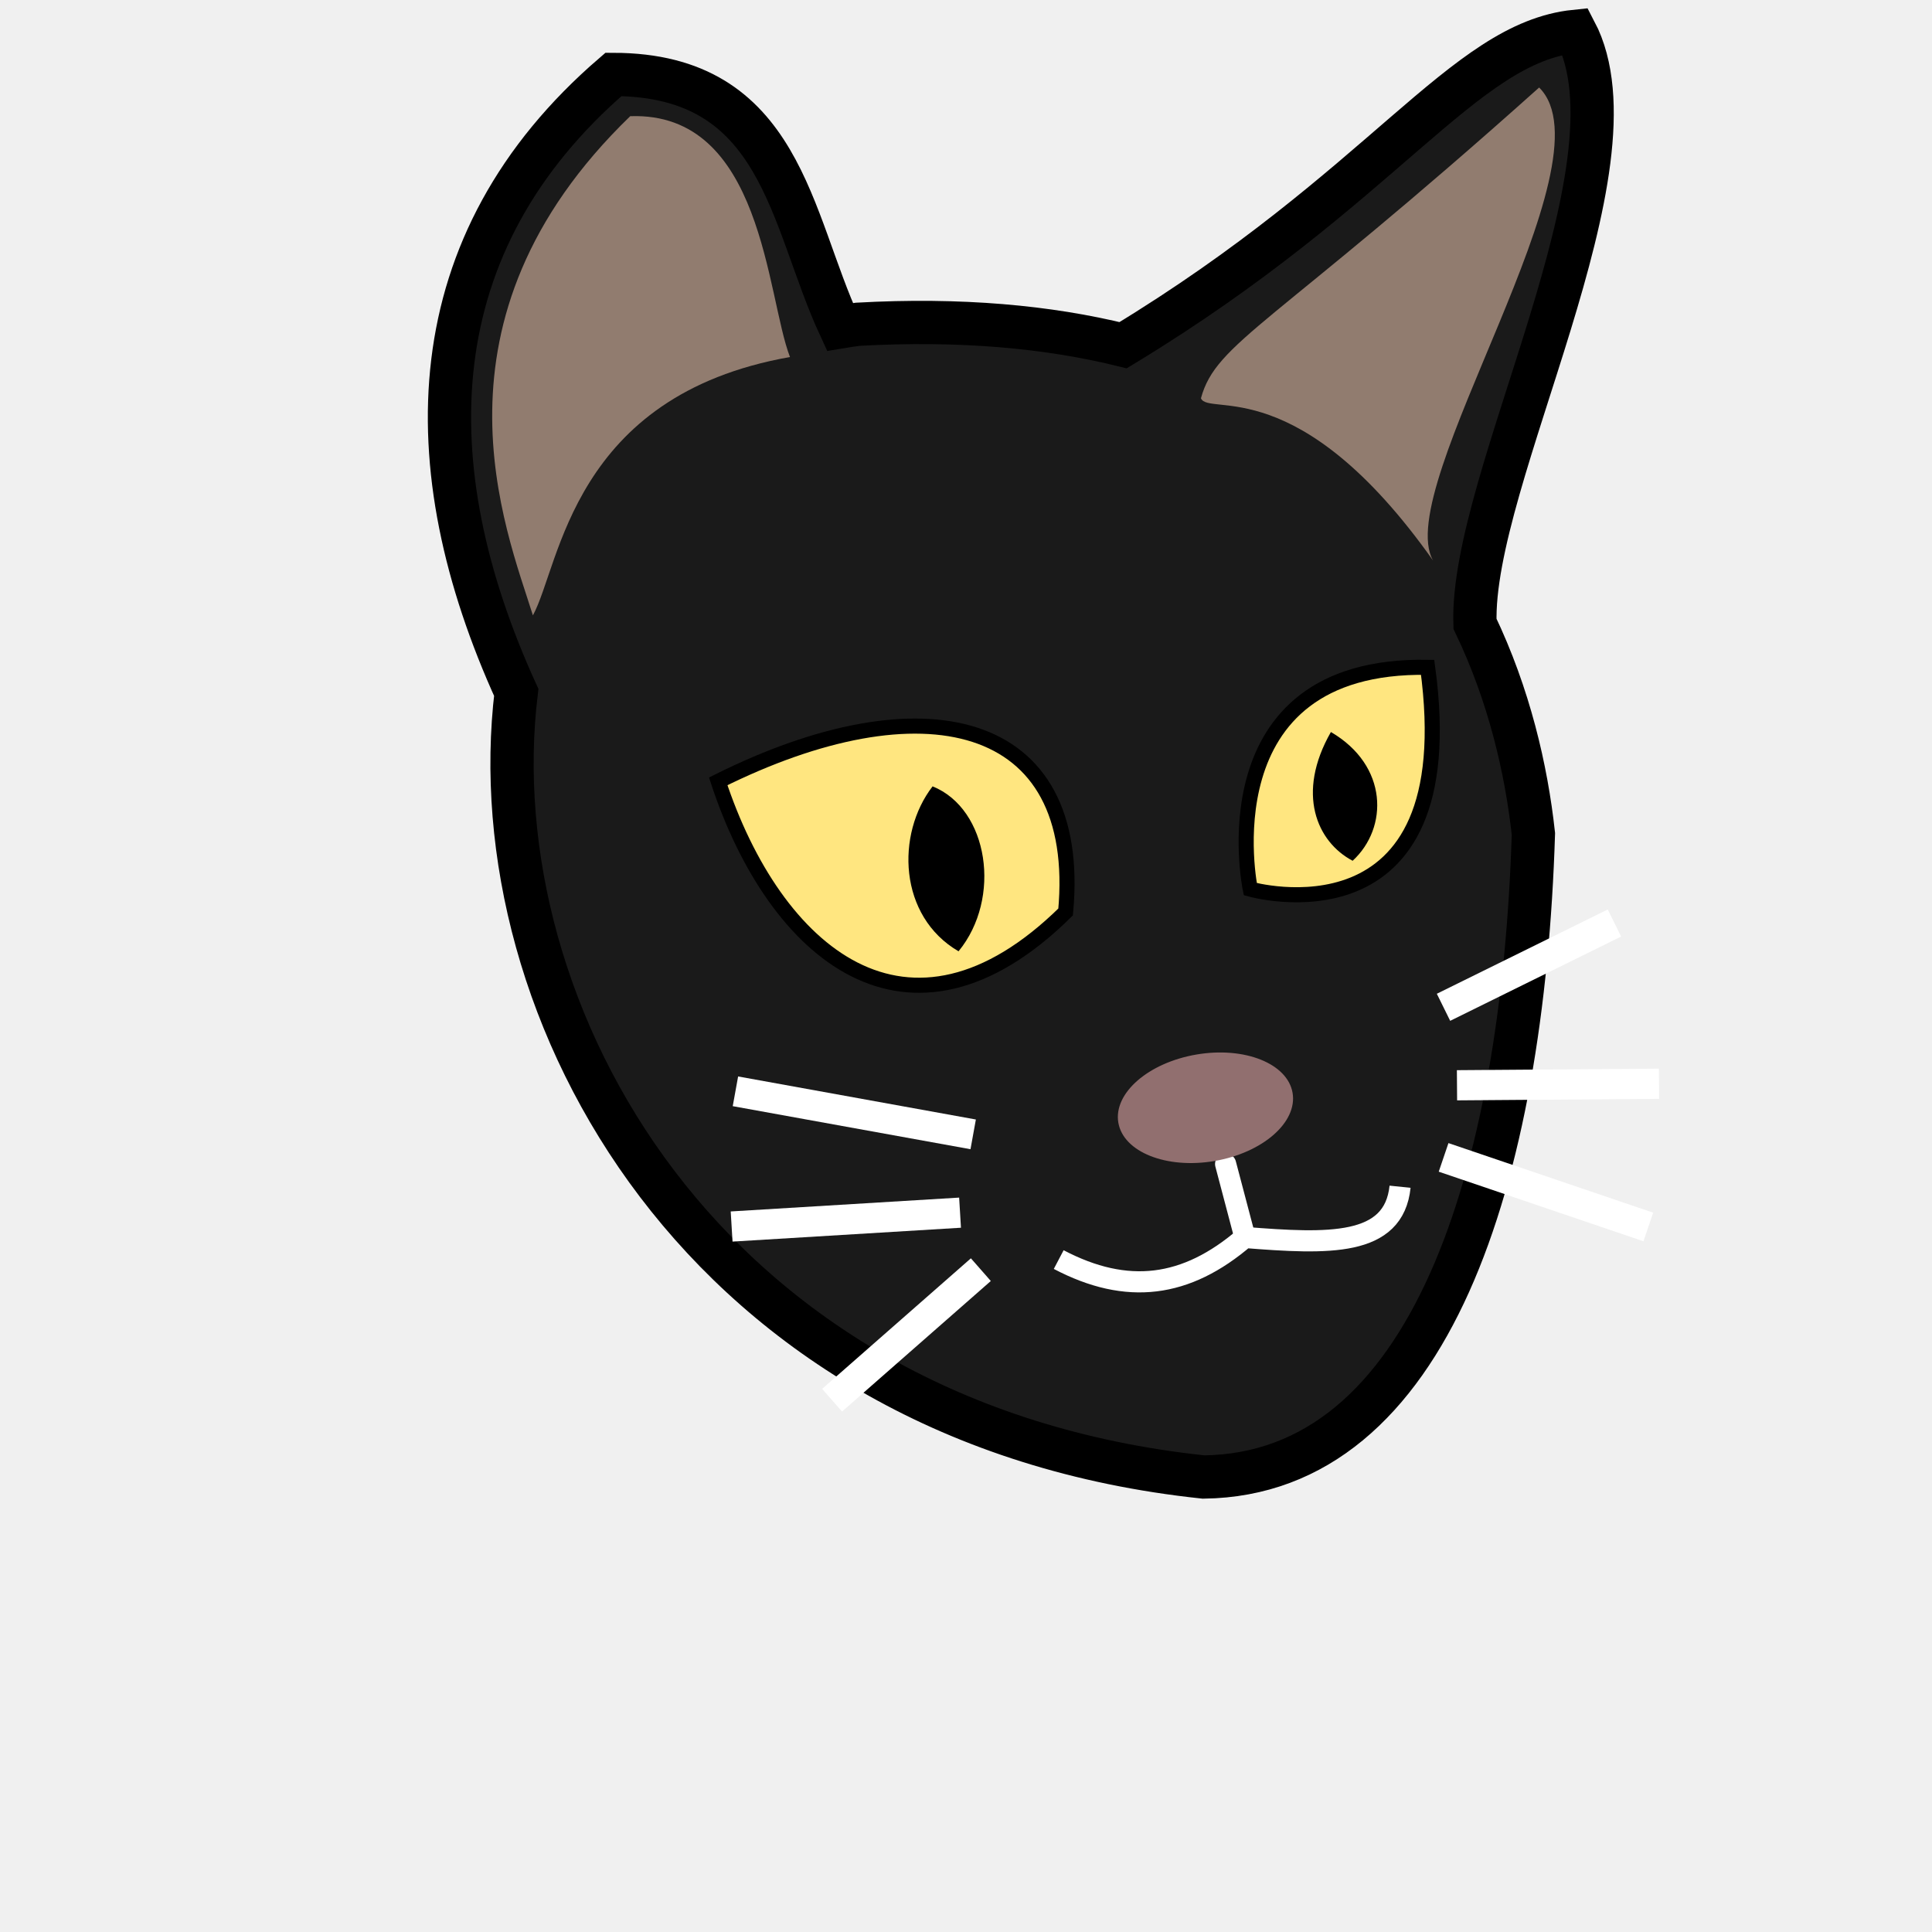
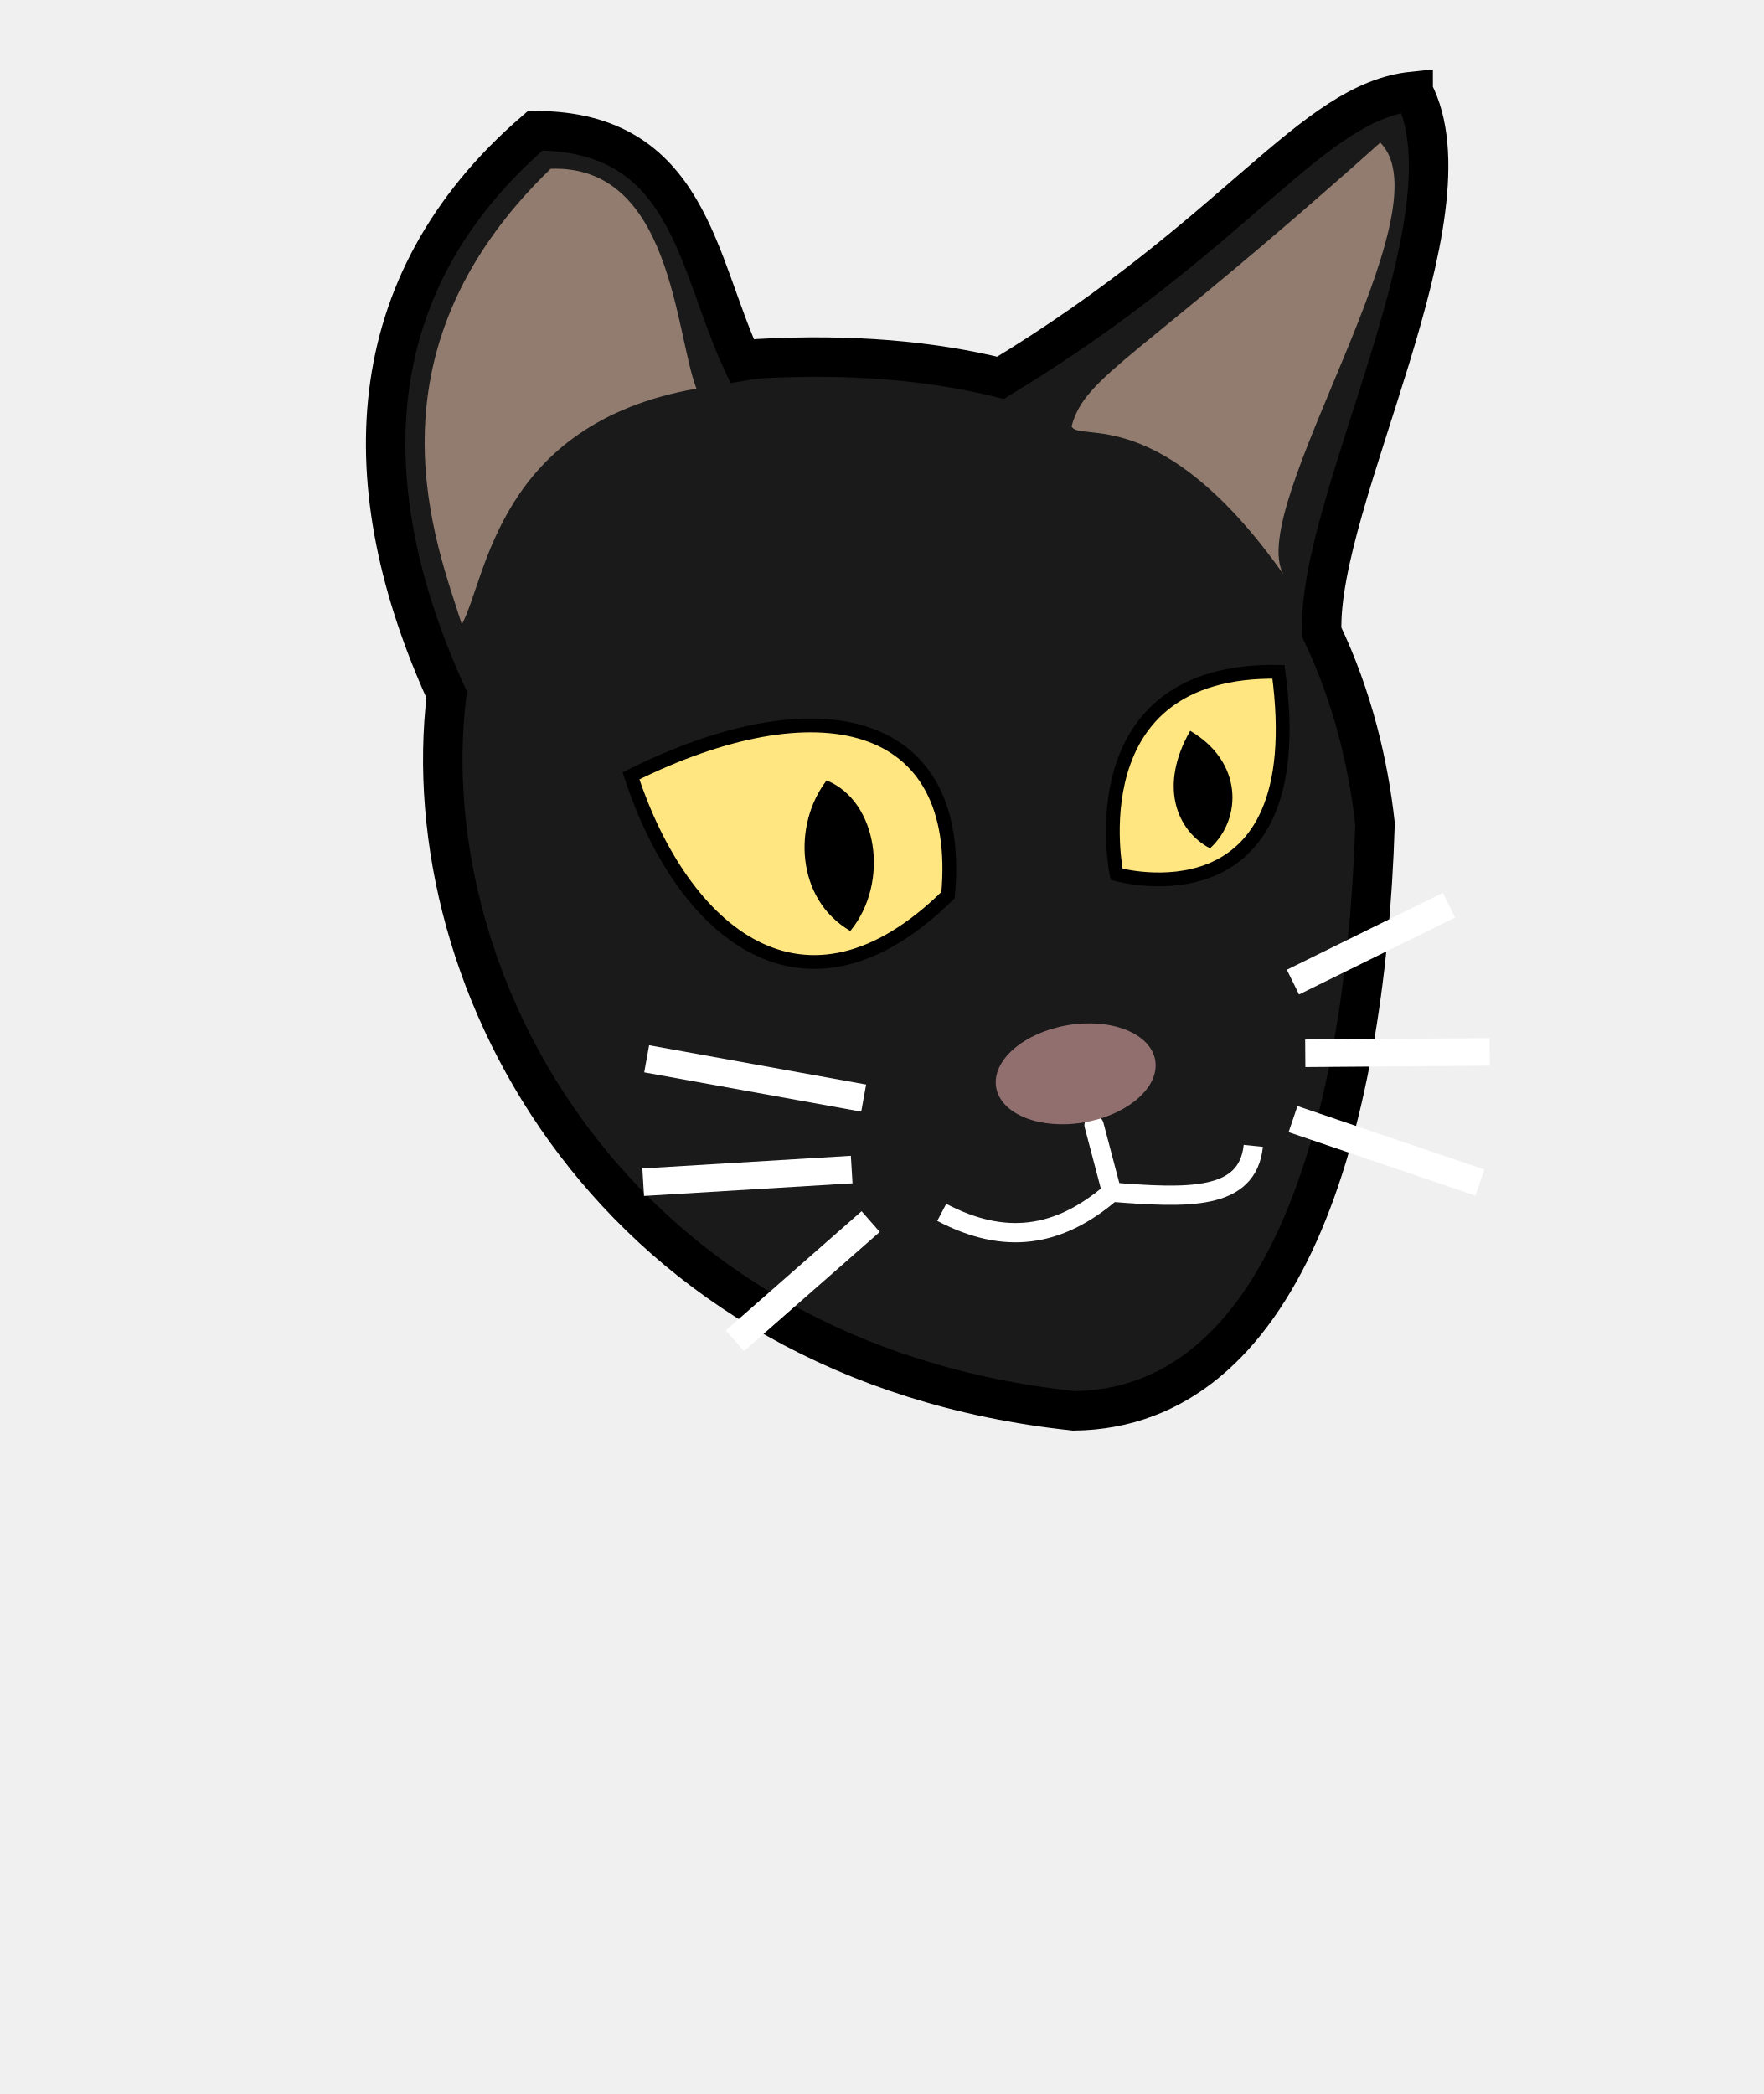
- <svg xmlns="http://www.w3.org/2000/svg" width="64mm" height="64mm" viewBox="0 0 64 64" version="1.1" id="svg8">
+ <svg xmlns="http://www.w3.org/2000/svg" width="64mm" height="76mm" viewBox="0 0 64 76" version="1.1" id="svg8">
  <defs id="defs2" />
-   <g id="layer6" style="display:none">
-     <path style="fill:#808080;fill-opacity:1;stroke:#000000;stroke-width:1.5;stroke-linecap:butt;stroke-linejoin:miter;stroke-miterlimit:4;stroke-dasharray:none;stroke-opacity:1" d="M 2.379,63.25 C 5.705,53.728 6.988,35.524 37.184,28.804 45.6,33.762 62.321,41.968 62.099,63.25 Z" id="path3716" />
+   <g id="layer6" style="display:none" transform="translate(0,12)">
+     <g id="g1544">
+       <path id="path3716-6" d="M 60.04,55.473 C 61.86,50.147 42.408,53.739 33.613,54.281 25.293,54.793 7.319,53.398 9.18,58.452 12.206,66.669 56.738,65.134 60.04,55.473 Z" style="display:inline;fill:#4d4d4d;fill-opacity:1;stroke:none;stroke-width:1.636;stroke-linecap:butt;stroke-linejoin:miter;stroke-miterlimit:4;stroke-dasharray:none;stroke-opacity:1" />
+       <path id="path3716" d="M 55.455,52.69 C 52.175,44.794 49.243,15.468 36.846,16.022 21.13,16.726 8.687,29.525 13.053,55.145 c 1.408,8.518 46.239,6.783 42.402,-2.455 z" style="fill:#808080;fill-opacity:1;stroke:#000000;stroke-width:2.171;stroke-linecap:butt;stroke-linejoin:miter;stroke-miterlimit:4;stroke-dasharray:none;stroke-opacity:1" />
+     </g>
  </g>
-   <g id="layer1" transform="translate(0,-233)" style="display:inline;opacity:1" />
-   <g id="layer2" style="display:inline;opacity:1" />
-   <g id="layer3" style="display:inline;opacity:1">
-     <path style="display:inline;opacity:1;fill:#1a1a1a;fill-opacity:1;stroke:#000000;stroke-width:1.433;stroke-linecap:butt;stroke-linejoin:miter;stroke-miterlimit:10;stroke-dasharray:none;stroke-opacity:1" d="M 52.181,1.038 C 48.465,1.42 45.856,6.19 37.205,11.435 34.728,10.824 31.822,10.552 28.412,10.742 28.213,10.766 28.019,10.799 27.825,10.831 26.163,7.245 25.909,2.475 20.321,2.466 13.835,8.05 13.686,15.439 17.101,22.936 15.83,33.456 23.233,47.168 39.871,48.928 47.376,48.832 50.439,38.983 50.796,27.624 50.562,25.483 49.994,23.028 48.861,20.664 48.698,15.856 54.537,5.526 52.181,1.038 Z" id="path4485" />
-     <path style="fill:none;stroke:#ffffff;stroke-width:0.7;stroke-linecap:round;stroke-linejoin:miter;stroke-miterlimit:4;stroke-dasharray:none;stroke-opacity:1" d="m 40.6,38.559 0.602,2.283" id="path4573" />
-     <ellipse style="fill:#916f6f;fill-opacity:1;stroke:none;stroke-width:1.903;stroke-linecap:butt;stroke-linejoin:round;stroke-miterlimit:4;stroke-dasharray:none;stroke-opacity:1;paint-order:normal" id="path3832" cx="33.177" cy="42.901" rx="2.928" ry="1.789" transform="rotate(-9.701918)" />
-     <path style="fill:#ffffff;stroke:#ffffff;stroke-width:1;stroke-linecap:butt;stroke-linejoin:miter;stroke-miterlimit:4;stroke-dasharray:none;stroke-opacity:1" d="m 24.362,36.151 7.876,1.426" id="path3834" />
-     <path style="display:inline;opacity:1;fill:#ffffff;stroke:#ffffff;stroke-width:1;stroke-linecap:butt;stroke-linejoin:miter;stroke-miterlimit:4;stroke-dasharray:none;stroke-opacity:1" d="m 27.564,46.384 4.928,-4.325" id="path3834-8" />
-     <path style="display:inline;opacity:1;fill:#ffffff;stroke:#ffffff;stroke-width:1;stroke-linecap:butt;stroke-linejoin:miter;stroke-miterlimit:4;stroke-dasharray:none;stroke-opacity:1" d="M 53.48,30.576 47.818,33.368" id="path3834-8-7" />
-     <path style="display:inline;opacity:1;fill:#ffffff;stroke:#ffffff;stroke-width:1;stroke-linecap:butt;stroke-linejoin:miter;stroke-miterlimit:4;stroke-dasharray:none;stroke-opacity:1" d="M 54.602,40.645 47.821,38.34" id="path3834-8-7-9" />
-     <path style="display:inline;opacity:1;fill:#ffffff;stroke:#ffffff;stroke-width:1;stroke-linecap:butt;stroke-linejoin:miter;stroke-miterlimit:4;stroke-dasharray:none;stroke-opacity:1" d="M 24.236,40.63 31.803,40.171" id="path3834-8-2" />
-     <path style="display:inline;opacity:1;fill:#ffffff;stroke:#ffffff;stroke-width:1;stroke-linecap:butt;stroke-linejoin:miter;stroke-miterlimit:4;stroke-dasharray:none;stroke-opacity:1" d="m 54.957,35.901 -6.692,0.05" id="path3834-8-7-0" />
-     <path style="fill:none;stroke:#ffffff;stroke-width:0.7;stroke-linecap:butt;stroke-linejoin:miter;stroke-miterlimit:4;stroke-dasharray:none;stroke-opacity:1" d="m 35.071,41.725 c 2.265,1.189 4.224,0.937 6.165,-0.732 2.767,0.218 4.937,0.312 5.143,-1.681" id="path3930" />
-     <path style="display:inline;opacity:1;fill:#ffe680;fill-opacity:1;stroke:#000000;stroke-width:0.5;stroke-linecap:butt;stroke-linejoin:miter;stroke-miterlimit:10;stroke-dasharray:none;stroke-opacity:1" d="m 35.3,30.21 c -5.214,5.145 -9.638,1.357 -11.508,-4.327 6.719,-3.354 12.112,-2.203 11.508,4.327 z" id="path4505" />
-     <path style="display:inline;opacity:1;fill:#ffe680;fill-opacity:1;stroke:#000000;stroke-width:0.5;stroke-linecap:butt;stroke-linejoin:miter;stroke-miterlimit:10;stroke-dasharray:none;stroke-opacity:1" d="m 41.417,29.454 c 0,0 -1.558,-7.476 5.875,-7.348 1.28,9.383 -5.875,7.348 -5.875,7.348 z" id="path4505-6" />
-     <path style="display:inline;opacity:1;fill:#000000;fill-opacity:1;stroke:none;stroke-width:0.342;stroke-linecap:butt;stroke-linejoin:miter;stroke-miterlimit:10;stroke-dasharray:none;stroke-opacity:1" d="m 31.753,31.513 c -1.99,-1.16 -2.081,-3.878 -0.86,-5.464 1.857,0.748 2.301,3.71 0.86,5.464 z" id="path4505-0-3" />
-     <path style="display:inline;opacity:1;fill:#000000;fill-opacity:1;stroke:none;stroke-width:0.342;stroke-linecap:butt;stroke-linejoin:miter;stroke-miterlimit:10;stroke-dasharray:none;stroke-opacity:1" d="m 44.808,28.514 c -1.187,-0.625 -1.883,-2.231 -0.72,-4.265 1.905,1.112 1.905,3.177 0.72,4.265 z" id="path4505-0-9-6" />
-     <path style="fill:#917c6f;fill-opacity:1;stroke:none;stroke-width:0.265;stroke-linecap:butt;stroke-linejoin:miter;stroke-miterlimit:4;stroke-dasharray:none;stroke-opacity:1" d="M 20.877,3.849 C 13.867,10.624 16.771,17.554 17.653,20.385 18.563,18.717 18.94,13.103 26.169,11.827 25.387,9.802 25.273,3.691 20.877,3.849 Z" id="path2466" />
-     <path style="display:inline;opacity:1;fill:#917c6f;fill-opacity:1;stroke:none;stroke-width:0.265;stroke-linecap:butt;stroke-linejoin:miter;stroke-miterlimit:4;stroke-dasharray:none;stroke-opacity:1" d="M 50.986,2.899 C 42.131,10.827 40.291,11.324 39.783,13.193 40.039,13.811 43.015,12.272 47.472,18.568 46.077,16.121 53.487,5.382 50.986,2.899 Z" id="path2466-7" />
+   <g id="layer1" transform="translate(0,-221)" style="display:inline;opacity:1" />
+   <g id="layer2" style="display:inline;opacity:1" transform="translate(0,12)" />
+   <g id="layer3" style="display:inline;opacity:1" transform="translate(0,12)">
+     <g id="g1562">
+       <path id="path4485" d="m 51.289,-8.685 c -3.716,0.383 -6.324,5.153 -14.976,10.397 -2.477,-0.611 -5.383,-0.883 -8.793,-0.693 -0.199,0.025 -0.393,0.057 -0.587,0.089 -1.662,-3.586 -1.916,-8.356 -7.504,-8.365 -6.485,5.584 -6.635,12.973 -3.219,20.47 -1.271,10.52 6.131,24.232 22.77,25.993 7.505,-0.096 10.568,-9.945 10.925,-21.304 -0.235,-2.141 -0.803,-4.596 -1.935,-6.96 -0.164,-4.808 5.676,-15.138 3.319,-19.626 z" style="display:inline;opacity:1;fill:#1a1a1a;fill-opacity:1;stroke:#000000;stroke-width:1.433;stroke-linecap:butt;stroke-linejoin:miter;stroke-miterlimit:10;stroke-dasharray:none;stroke-opacity:1" />
+       <path id="path4573" d="m 39.708,28.836 0.602,2.283" style="fill:none;stroke:#ffffff;stroke-width:0.7;stroke-linecap:round;stroke-linejoin:miter;stroke-miterlimit:4;stroke-dasharray:none;stroke-opacity:1" />
+       <ellipse transform="rotate(-9.701918)" ry="1.789" rx="2.928" cy="33.167" cx="33.937" id="path3832" style="fill:#916f6f;fill-opacity:1;stroke:none;stroke-width:1.903;stroke-linecap:butt;stroke-linejoin:round;stroke-miterlimit:4;stroke-dasharray:none;stroke-opacity:1;paint-order:normal" />
+       <path id="path3834" d="m 23.47,26.428 7.876,1.426" style="fill:#ffffff;stroke:#ffffff;stroke-width:1;stroke-linecap:butt;stroke-linejoin:miter;stroke-miterlimit:4;stroke-dasharray:none;stroke-opacity:1" />
+       <path id="path3834-8" d="m 26.672,36.661 4.928,-4.325" style="display:inline;opacity:1;fill:#ffffff;stroke:#ffffff;stroke-width:1;stroke-linecap:butt;stroke-linejoin:miter;stroke-miterlimit:4;stroke-dasharray:none;stroke-opacity:1" />
+       <path id="path3834-8-7" d="M 52.589,20.853 46.926,23.645" style="display:inline;opacity:1;fill:#ffffff;stroke:#ffffff;stroke-width:1;stroke-linecap:butt;stroke-linejoin:miter;stroke-miterlimit:4;stroke-dasharray:none;stroke-opacity:1" />
+       <path id="path3834-8-7-9" d="M 53.711,30.921 46.929,28.617" style="display:inline;opacity:1;fill:#ffffff;stroke:#ffffff;stroke-width:1;stroke-linecap:butt;stroke-linejoin:miter;stroke-miterlimit:4;stroke-dasharray:none;stroke-opacity:1" />
+       <path id="path3834-8-2" d="M 23.344,30.907 30.911,30.448" style="display:inline;opacity:1;fill:#ffffff;stroke:#ffffff;stroke-width:1;stroke-linecap:butt;stroke-linejoin:miter;stroke-miterlimit:4;stroke-dasharray:none;stroke-opacity:1" />
+       <path id="path3834-8-7-0" d="m 54.065,26.178 -6.692,0.05" style="display:inline;opacity:1;fill:#ffffff;stroke:#ffffff;stroke-width:1;stroke-linecap:butt;stroke-linejoin:miter;stroke-miterlimit:4;stroke-dasharray:none;stroke-opacity:1" />
+       <path id="path3930" d="m 34.179,32.001 c 2.265,1.189 4.224,0.937 6.165,-0.732 2.767,0.218 4.937,0.312 5.143,-1.681" style="fill:none;stroke:#ffffff;stroke-width:0.7;stroke-linecap:butt;stroke-linejoin:miter;stroke-miterlimit:4;stroke-dasharray:none;stroke-opacity:1" />
+       <path id="path4505" d="m 34.408,20.487 c -5.214,5.145 -9.638,1.357 -11.508,-4.327 6.719,-3.354 12.112,-2.203 11.508,4.327 z" style="display:inline;opacity:1;fill:#ffe680;fill-opacity:1;stroke:#000000;stroke-width:0.5;stroke-linecap:butt;stroke-linejoin:miter;stroke-miterlimit:10;stroke-dasharray:none;stroke-opacity:1" />
+       <path id="path4505-6" d="m 40.525,19.731 c 0,0 -1.558,-7.476 5.875,-7.348 1.28,9.383 -5.875,7.348 -5.875,7.348 z" style="display:inline;opacity:1;fill:#ffe680;fill-opacity:1;stroke:#000000;stroke-width:0.5;stroke-linecap:butt;stroke-linejoin:miter;stroke-miterlimit:10;stroke-dasharray:none;stroke-opacity:1" />
+       <path id="path4505-0-3" d="m 30.861,21.789 c -1.99,-1.16 -2.081,-3.878 -0.86,-5.464 1.857,0.748 2.301,3.71 0.86,5.464 z" style="display:inline;opacity:1;fill:#000000;fill-opacity:1;stroke:none;stroke-width:0.342;stroke-linecap:butt;stroke-linejoin:miter;stroke-miterlimit:10;stroke-dasharray:none;stroke-opacity:1" />
+       <path id="path4505-0-9-6" d="m 43.916,18.79 c -1.187,-0.625 -1.883,-2.231 -0.72,-4.265 1.905,1.112 1.905,3.177 0.72,4.265 z" style="display:inline;opacity:1;fill:#000000;fill-opacity:1;stroke:none;stroke-width:0.342;stroke-linecap:butt;stroke-linejoin:miter;stroke-miterlimit:10;stroke-dasharray:none;stroke-opacity:1" />
+       <path id="path2466" d="M 19.985,-5.874 C 12.975,0.9 15.879,7.831 16.761,10.662 17.671,8.994 18.048,3.379 25.277,2.104 24.496,0.079 24.381,-6.032 19.985,-5.874 Z" style="fill:#917c6f;fill-opacity:1;stroke:none;stroke-width:0.265;stroke-linecap:butt;stroke-linejoin:miter;stroke-miterlimit:4;stroke-dasharray:none;stroke-opacity:1" />
+       <path id="path2466-7" d="M 50.095,-6.824 C 41.239,1.104 39.399,1.601 38.891,3.47 c 0.256,0.618 3.232,-0.921 7.689,5.374 -1.396,-2.447 6.014,-13.186 3.514,-15.668 z" style="display:inline;opacity:1;fill:#917c6f;fill-opacity:1;stroke:none;stroke-width:0.265;stroke-linecap:butt;stroke-linejoin:miter;stroke-miterlimit:4;stroke-dasharray:none;stroke-opacity:1" />
+     </g>
  </g>
</svg>
